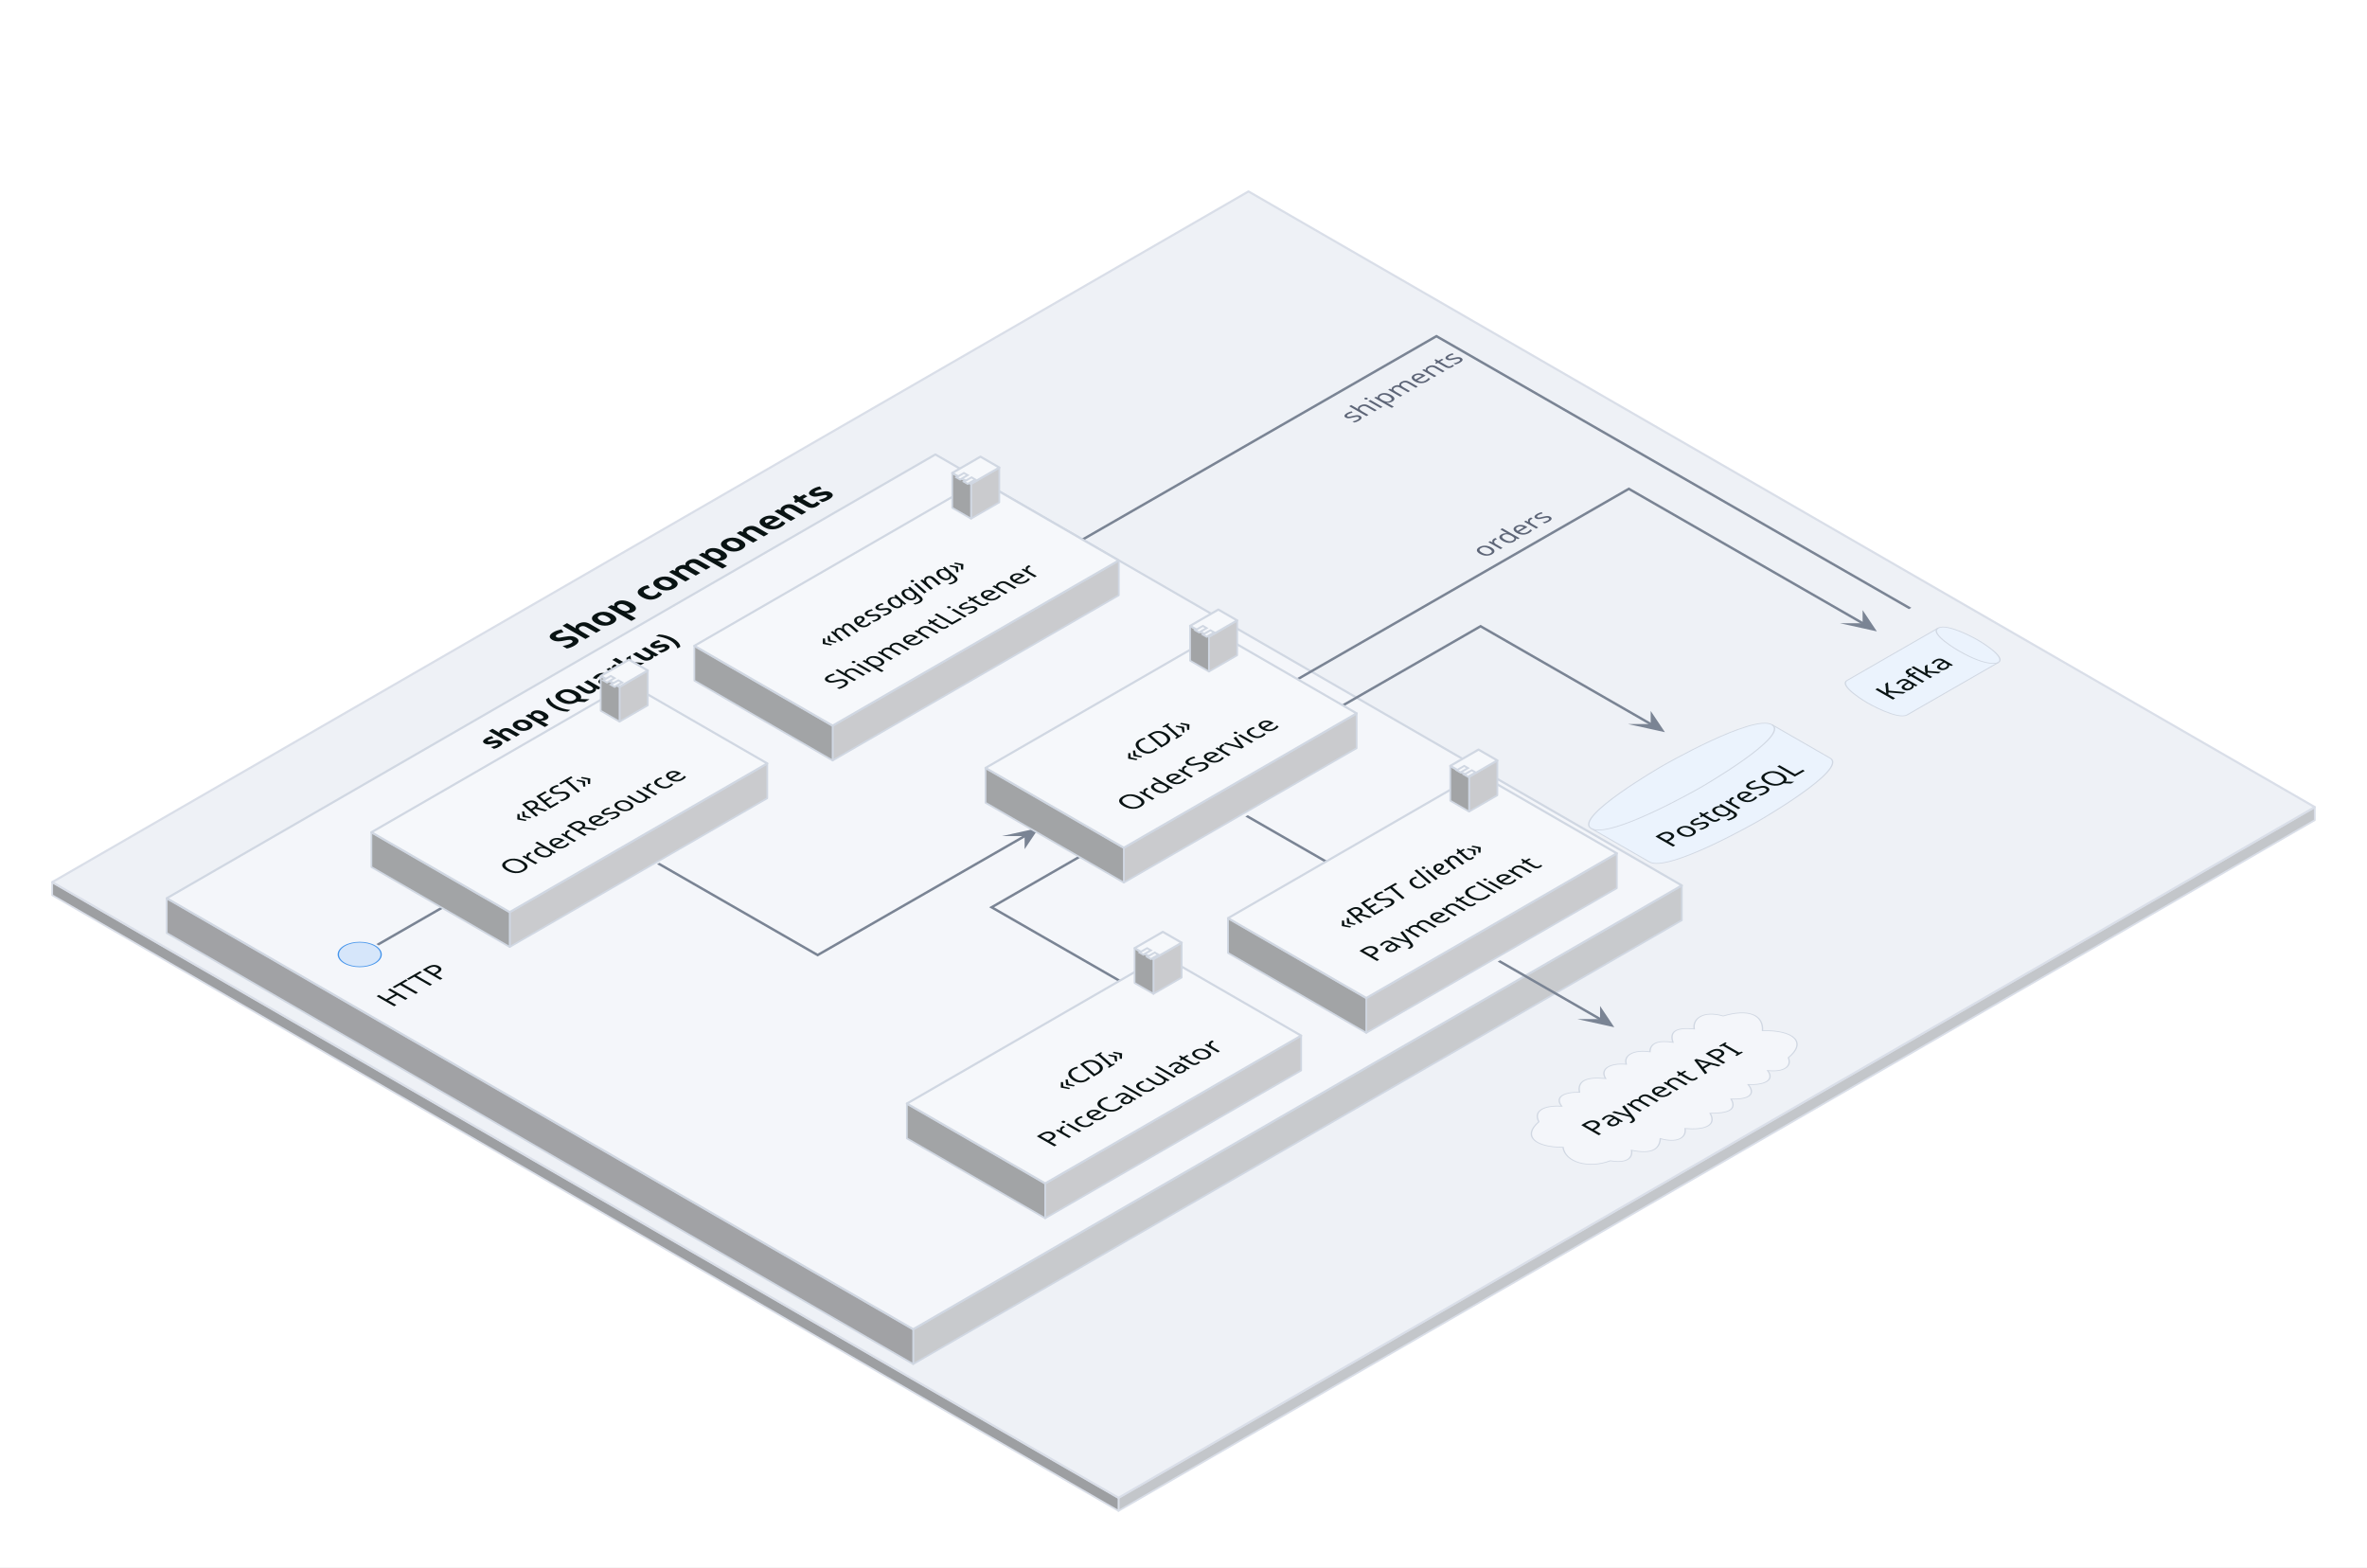
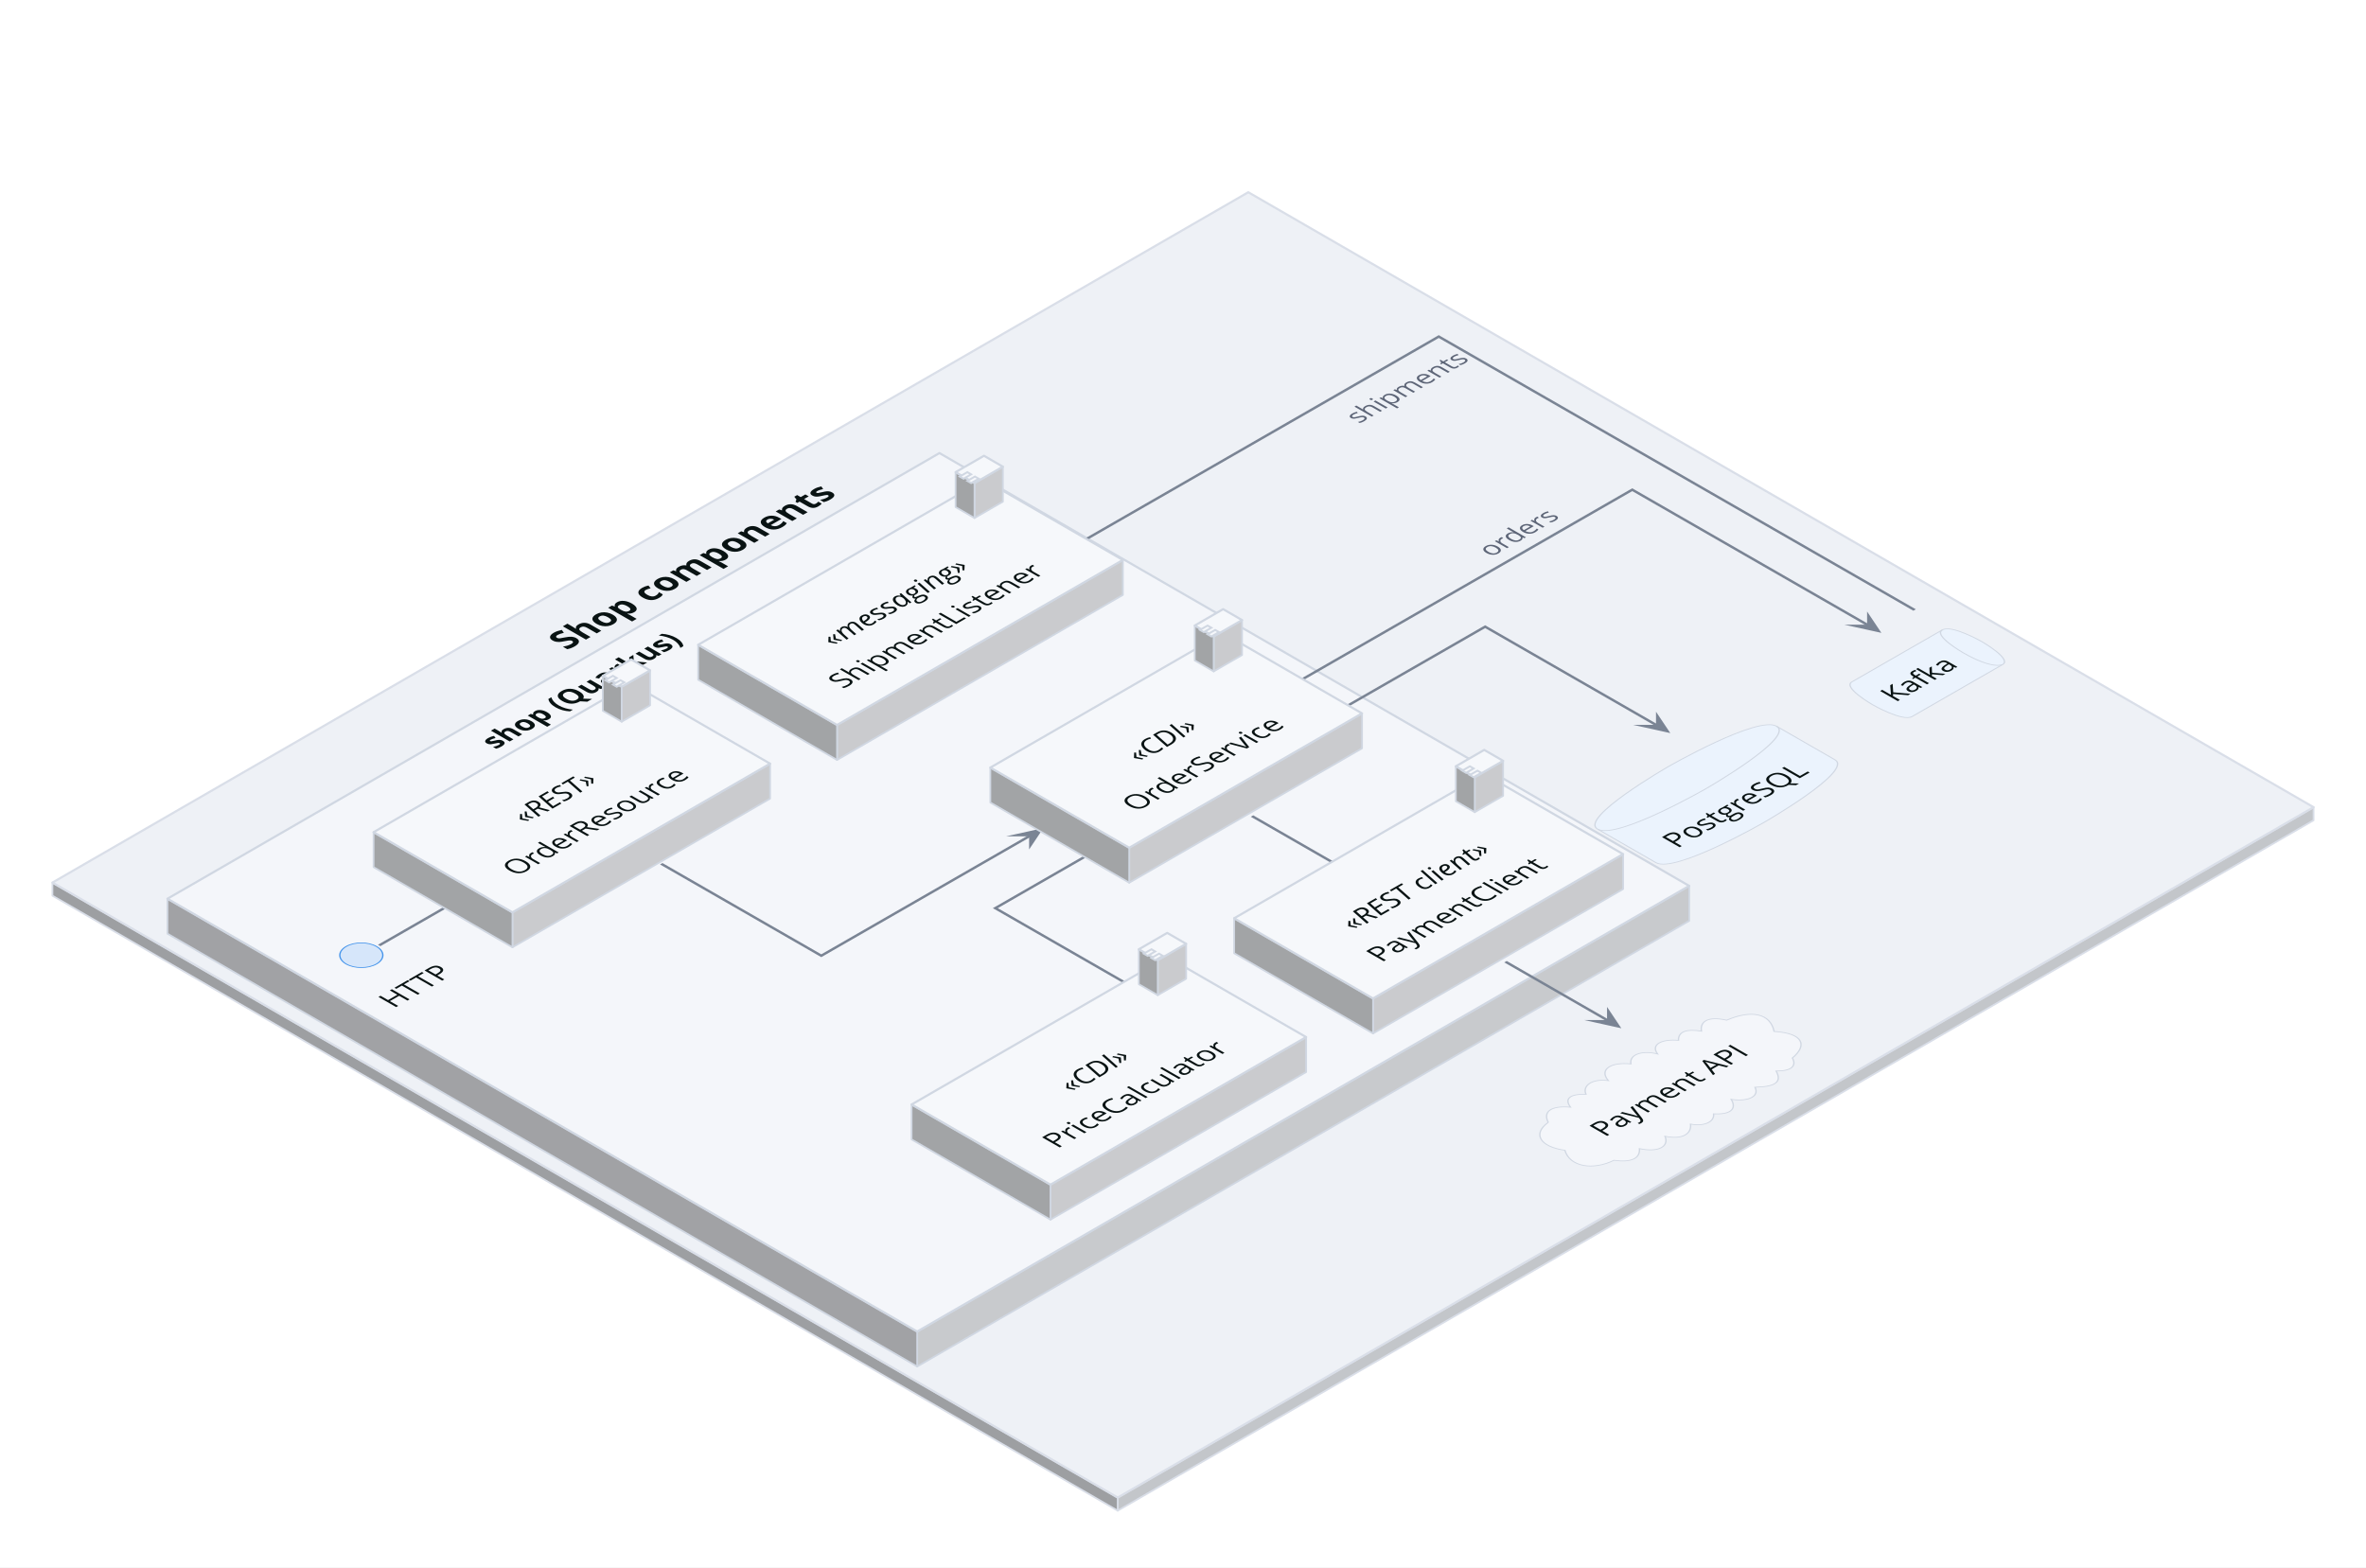
- <svg xmlns="http://www.w3.org/2000/svg" viewBox="-24 -405.5 1088.1 720.5" width="1088.1" height="720.5">
-   <rect x="-24" y="-405.5" width="1088.1" height="720.5" fill="#ffffff" />
+ <svg xmlns="http://www.w3.org/2000/svg" viewBox="-24 -404 1082.9 717.5" width="1082.9" height="717.5">
+   <rect x="-24" y="-404" width="1082.9" height="717.5" fill="#ffffff" />
  <g transform="translate(0,6)">
-     <polygon points="1040.1,-34.5 490.17,283 490.17,277 1040.1,-40.5" fill="#c3c6ca" stroke="#d9dee8" stroke-width="0.8" stroke-linejoin="round" />
-     <polygon points="490.17,283 0,0 0,-6 490.17,277" fill="#9d9fa2" stroke="#d9dee8" stroke-width="0.8" stroke-linejoin="round" />
-     <polygon points="0,-6 549.93,-323.5 1040.1,-40.5 490.17,277" fill="#eef1f6" stroke="#d9dee8" stroke-width="1" stroke-linejoin="round" />
+     <polygon points="1034.9,-34.5 487.57,281.5 487.57,275.5 1034.9,-40.5" fill="#c3c6ca" stroke="#d9dee8" stroke-width="0.8" stroke-linejoin="round" />
+     <polygon points="487.57,281.5 0,0 0,-6 487.57,275.5" fill="#9d9fa2" stroke="#d9dee8" stroke-width="0.8" stroke-linejoin="round" />
+     <polygon points="0,-6 547.33,-322 1034.9,-40.5 487.57,275.5" fill="#eef1f6" stroke="#d9dee8" stroke-width="1" stroke-linejoin="round" />
  </g>
  <defs />
  <g transform="translate(0,-0) matrix(0.87 -0.5 0.87 0.5 0 0)">
-     <path d="M282.648,502.911 C285.932,496.542 291.514,496.457 295.782,501.809 C298.118,495.607 302.956,495.838 306.917,500.077 C311.654,494.151 315.943,494.756 320.141,500.679 C322.846,494.806 328.423,494.473 332.142,499.569 C335.7,494.438 341.046,494.885 344.13,500.117 C348.236,495.989 351.909,497.034 354.557,501.821 C358.328,496.284 362.054,495.274 366.333,501.304 C370.583,496.06 377.306,495.085 379.94,502.977 C390.082,506.229 391.121,513.111 383.578,520.116 C392.275,528.165 389.939,537.297 377.993,539.355 C374.962,544.36 370.052,544.938 366.623,539.801 C364.048,546.378 358.829,545.52 355.036,541.081 C352.774,547.499 348.368,548.384 343.89,543.213 C340.382,550.07 336.262,548.791 331.781,544.246 C327.91,551.842 322.418,550.449 318.168,544.632 C314.067,549.517 309.157,549.137 307.001,542.711 C301.637,547.639 297.335,547.496 294.018,540.485 C290.48,544.726 286.436,545.017 283.595,539.723 C273.944,537.7 271.004,528.414 277.286,521.017 C269.775,513.494 271.76,504.986 282.648,502.911" style="stroke:#D0D7E2;stroke-width:0.5;" fill="#F4F6FA" />
-   </g>
-   <g transform="translate(0,-0) matrix(0.87 -0.5 0.87 0.5 0 0)">
-     <path d="M431.28,381.962 C431.28,371.962 479.004,371.962 479.004,371.962 C479.004,371.962 526.728,371.962 526.728,381.962 L526.728,412.668 C526.728,422.668 479.004,422.668 479.004,422.668 C479.004,422.668 431.28,422.668 431.28,412.668 L431.28,381.962" style="stroke:#D0D7E2;stroke-width:0.5;" fill="#EBF3FD" />
-   </g>
-   <g transform="translate(0,-0) matrix(0.87 -0.5 0.87 0.5 0 0)">
-     <path d="M566.98,381.462 L615.027,381.462 C620.027,381.462 620.027,397.315 620.027,397.315 C620.027,397.315 620.027,413.168 615.027,413.168 L566.98,413.168 C561.98,413.168 561.98,397.315 561.98,397.315 C561.98,397.315 561.98,381.462 566.98,381.462" style="stroke:#D0D7E2;stroke-width:0.5;" fill="#EBF3FD" />
-   </g>
-   <g transform="translate(0,-0) matrix(0.87 -0.5 0.87 0.5 0 0)">
-     <text x="242.629" y="29.104" fill="#091313" font-size="16" textLength="142.768" font-weight="700" font-family="'Noto Sans'">Shop components</text>
-   </g>
-   <g transform="translate(0,-0) matrix(0.87 -0.5 0.87 0.5 0 0)">
-     <path d="M615.027,381.462 C610.027,381.462 610.027,397.315 610.027,397.315 C610.027,413.168 615.027,413.168 615.027,413.168" style="stroke:#D0D7E2;stroke-width:0.5;" fill="none" />
-   </g>
-   <g transform="translate(0,-0) matrix(0.87 -0.5 0.87 0.5 0 0)">
-     <text x="568.98" y="402.359" fill="#091313" font-size="13" textLength="34.047" font-family="'Noto Sans'">Kafka</text>
-   </g>
-   <g transform="translate(0,-0) matrix(0.87 -0.5 0.87 0.5 0 0)">
-     <path d="M431.28,381.962 C431.28,391.962 479.004,391.962 479.004,391.962 C479.004,391.962 526.728,391.962 526.728,381.962" style="stroke:#D0D7E2;stroke-width:0.5;" fill="none" />
-   </g>
-   <g transform="translate(0,-0) matrix(0.87 -0.5 0.87 0.5 0 0)">
-     <text x="443.28" y="411.859" fill="#091313" font-size="13" textLength="71.448" font-family="'Noto Sans'">PostgreSQL</text>
-   </g>
-   <g transform="translate(0,-0) matrix(0.87 -0.5 0.87 0.5 0 0)">
-     <text x="291.02" y="524.919" fill="#091313" font-size="13" textLength="77.961" font-family="'Noto Sans'">Payment API</text>
+     <path d="M283.694,503.235 C287.048,497.004 292.097,496.068 296.51,502.133 C298.675,496.566 302.468,495.841 306.471,500.309 C309.418,495.313 315.344,494.663 318.615,499.925 C321.153,492.268 327.907,491.991 332.191,498.218 C336.377,493.025 341.811,495.374 343.751,500.689 C346.399,494.062 352.132,495.228 355.491,499.954 C359.666,495.554 363.193,497.093 365.738,501.79 C370.087,496.501 374.636,496.974 377.394,503.376 C388.668,504.97 392.114,511.656 384.736,521.014 C391.81,529.835 386.825,536.28 377.399,537.956 C374.907,542.791 371.126,543.744 367.161,539.643 C363.572,546.65 359.488,546.409 354.188,541.508 C350.819,547.593 345.057,545.741 342.375,540.775 C339.844,546.152 335.554,548.131 331.097,542.802 C327.624,546.855 322.701,546.112 320.352,541.42 C316.275,546.094 311.12,546.664 308.063,540.287 C304.191,546.607 298.465,545.553 295.685,539.219 C291.213,544.127 286.958,543.299 283.64,537.876 C273.235,537.022 269.045,529.143 275.308,520.36 C270.37,512.255 274.143,504.246 283.694,503.235" style="stroke:#D0D7E2;stroke-width:0.5;" fill="#F4F6FA" />
+   </g>
+   <g transform="translate(0,-0) matrix(0.87 -0.5 0.87 0.5 0 0)">
+     <path d="M430.92,381.959 C430.92,371.959 478.003,371.959 478.003,371.959 C478.003,371.959 525.087,371.959 525.087,381.959 L525.087,412.663 C525.087,422.663 478.003,422.663 478.003,422.663 C478.003,422.663 430.92,422.663 430.92,412.663 L430.92,381.959" style="stroke:#D0D7E2;stroke-width:0.5;" fill="#EBF3FD" />
+   </g>
+   <g transform="translate(0,-0) matrix(0.87 -0.5 0.87 0.5 0 0)">
+     <path d="M565.19,381.459 L612.801,381.459 C617.801,381.459 617.801,397.311 617.801,397.311 C617.801,397.311 617.801,413.163 612.801,413.163 L565.19,413.163 C560.19,413.163 560.19,397.311 560.19,397.311 C560.19,397.311 560.19,381.459 565.19,381.459" style="stroke:#D0D7E2;stroke-width:0.5;" fill="#EBF3FD" />
+   </g>
+   <g transform="translate(0,-0) matrix(0.87 -0.5 0.87 0.5 0 0)">
+     <text x="241.514" y="29.102" fill="#091313" font-size="16" textLength="142.773" font-weight="700" font-family="'Open Sans'">Shop components</text>
+   </g>
+   <g transform="translate(0,-0) matrix(0.87 -0.5 0.87 0.5 0 0)">
+     <path d="M612.801,381.459 C607.801,381.459 607.801,397.311 607.801,397.311 C607.801,413.163 612.801,413.163 612.801,413.163" style="stroke:#D0D7E2;stroke-width:0.5;" fill="none" />
+   </g>
+   <g transform="translate(0,-0) matrix(0.87 -0.5 0.87 0.5 0 0)">
+     <text x="567.19" y="402.354" fill="#091313" font-size="13" textLength="33.611" font-family="'Open Sans'">Kafka</text>
+   </g>
+   <g transform="translate(0,-0) matrix(0.87 -0.5 0.87 0.5 0 0)">
+     <path d="M430.92,381.959 C430.92,391.959 478.003,391.959 478.003,391.959 C478.003,391.959 525.087,391.959 525.087,381.959" style="stroke:#D0D7E2;stroke-width:0.5;" fill="none" />
+   </g>
+   <g transform="translate(0,-0) matrix(0.87 -0.5 0.87 0.5 0 0)">
+     <text x="442.92" y="411.854" fill="#091313" font-size="13" textLength="70.167" font-family="'Open Sans'">PostgreSQL</text>
+   </g>
+   <g transform="translate(0,-0) matrix(0.87 -0.5 0.87 0.5 0 0)">
+     <text x="291.73" y="524.914" fill="#091313" font-size="13" textLength="76.546" font-family="'Open Sans'">Payment API</text>
  </g>
  <g transform="translate(0,0)">
    <polygon points="749.13,17.51 395.79,221.51 395.79,205.51 749.13,1.51" fill="#c8cacd" stroke="#D0D7E2" stroke-width="0.8" stroke-linejoin="round" />
-     <polygon points="395.79,221.51 52.65,23.4 52.65,7.4 395.79,205.51" fill="#a1a2a5" stroke="#D0D7E2" stroke-width="0.8" stroke-linejoin="round" />
-     <polygon points="52.65,7.4 405.99,-196.6 749.13,1.51 395.79,205.51" fill="#F4F6FA" stroke="#D0D7E2" stroke-width="1" stroke-linejoin="round" />
-   </g>
-   <g transform="translate(0,-16) matrix(0.87 -0.5 0.87 0.5 0 0)">
-     <ellipse cx="32" cy="130.492" rx="8" ry="8" fill="#D6E6FA" style="stroke:#4695EB;stroke-width:0.5;" />
-   </g>
-   <g transform="translate(0,-16) matrix(0.87 -0.5 0.87 0.5 0 0)">
-     <text x="538.67" y="149" fill="#5D6577" font-size="12" textLength="59.124" font-family="'Noto Sans'">shipments</text>
-   </g>
-   <g transform="translate(0,-16) matrix(0.87 -0.5 0.87 0.5 0 0)">
-     <text x="511.45" y="245.56" fill="#5D6577" font-size="12" textLength="37.068" font-family="'Noto Sans'">orders</text>
-   </g>
-   <g transform="translate(0,-16) matrix(0.87 -0.5 0.87 0.5 0 0)">
-     <polygon points="399.24,130.732,408.24,134.732,404.24,130.732,408.24,126.732,399.24,130.732" fill="#7A8494" style="stroke:#7A8494;stroke-width:1.3;stroke-linejoin:miter;stroke-miterlimit:10;" />
-   </g>
-   <g transform="translate(0,-16) matrix(0.87 -0.5 0.87 0.5 0 0)">
-     <path d="M600.67,381.042 C600.67,323.162 600.67,130.732 600.67,130.732 C600.67,130.732 486.45,130.732 404.24,130.732" style="stroke:#7A8494;stroke-width:1.3;" fill="none" id="MQ-to-ShipmentListener" />
-   </g>
-   <g transform="translate(0,-16) matrix(0.87 -0.5 0.87 0.5 0 0)">
-     <polygon points="581.33,381.182,585.33,372.182,581.33,376.182,577.33,372.182,581.33,381.182" fill="#7A8494" style="stroke:#7A8494;stroke-width:1.3;stroke-linejoin:miter;stroke-miterlimit:10;" />
-   </g>
-   <g transform="translate(0,-16) matrix(0.87 -0.5 0.87 0.5 0 0)">
-     <path d="M392.13,251.732 C466.55,251.732 581.33,251.732 581.33,251.732 C581.33,251.732 581.33,338.282 581.33,376.182" style="stroke:#7A8494;stroke-width:1.3;" fill="none" id="OrderService-to-MQ" />
-   </g>
-   <g transform="translate(0,-16) matrix(0.87 -0.5 0.87 0.5 0 0)">
-     <path d="M391.89,275.732 C432.83,275.732 479,275.732 479,275.732 C479,275.732 479,330.842 479,366.532" style="stroke:#7A8494;stroke-width:1.3;" fill="none" id="OrderService-to-DB" />
-   </g>
-   <g transform="translate(0,-16) matrix(0.87 -0.5 0.87 0.5 0 0)">
-     <polygon points="479,371.532,483,362.532,479,366.532,475,362.532,479,371.532" fill="#7A8494" style="stroke:#7A8494;stroke-width:1.3;stroke-linejoin:miter;stroke-miterlimit:10;" />
-   </g>
-   <g transform="translate(0,-16) matrix(0.87 -0.5 0.87 0.5 0 0)">
-     <text x="161.411" y="71.689" fill="#091313" font-size="13" textLength="99.177" font-weight="700" font-family="'Noto Sans'">shop (Quarkus)</text>
-   </g>
-   <g transform="translate(0,-16) matrix(0.87 -0.5 0.87 0.5 0 0)">
-     <polygon points="267.99,251.732,258.99,247.732,262.99,251.732,258.99,255.732,267.99,251.732" fill="#7A8494" style="stroke:#7A8494;stroke-width:1.3;stroke-linejoin:miter;stroke-miterlimit:10;" />
-   </g>
-   <g transform="translate(0,-16) matrix(0.87 -0.5 0.87 0.5 0 0)">
-     <path d="M330,301.072 C330,319.572 330,336.882 330,355.352" style="stroke:#7A8494;stroke-width:1.3;" fill="none" id="OrderService-to-PaymentClient" />
-   </g>
-   <g transform="translate(0,-16) matrix(0.87 -0.5 0.87 0.5 0 0)">
-     <polygon points="330,360.352,334,351.352,330,355.352,326,351.352,330,360.352" fill="#7A8494" style="stroke:#7A8494;stroke-width:1.3;stroke-linejoin:miter;stroke-miterlimit:10;" />
-   </g>
-   <g transform="translate(0,-16) matrix(0.87 -0.5 0.87 0.5 0 0)">
-     <path d="M41.17,130.732 C49.21,130.732 61.72,130.732 75.28,130.732" style="stroke:#7A8494;stroke-width:1.3;" fill="none" id="HTTP-OrderResource" />
-   </g>
-   <g transform="translate(0,-16) matrix(0.87 -0.5 0.87 0.5 0 0)">
-     <path d="M152.71,167.532 C152.71,203.182 152.71,251.732 152.71,251.732 C152.71,251.732 211.87,251.732 262.99,251.732" style="stroke:#7A8494;stroke-width:1.3;" fill="none" id="OrderResource-to-OrderService" />
-   </g>
-   <g transform="translate(0,-16) matrix(0.87 -0.5 0.87 0.5 0 0)">
-     <path d="M267.97,275.732 C243.29,275.732 220.64,275.732 220.64,275.732 C220.64,275.732 220.64,319.422 220.64,355.182" style="stroke:#7A8494;stroke-width:1.3;" fill="none" id="OrderService-to-PriceCalculator" />
-   </g>
-   <g transform="translate(0,-16) matrix(0.87 -0.5 0.87 0.5 0 0)">
-     <polygon points="220.64,360.182,224.64,351.182,220.64,355.182,216.64,351.182,220.64,360.182" fill="#7A8494" style="stroke:#7A8494;stroke-width:1.3;stroke-linejoin:miter;stroke-miterlimit:10;" />
-   </g>
-   <g transform="translate(0,-16) matrix(0.87 -0.5 0.87 0.5 0 0)">
-     <text x="16.023" y="163.389" fill="#091313" font-size="13" textLength="31.954" font-family="'Noto Sans'">HTTP</text>
-   </g>
-   <g transform="translate(0,-16) matrix(0.87 -0.5 0.87 0.5 0 0)">
-     <path d="M330,434.422 C330,453.592 330,471.512 330,488.782" style="stroke:#7A8494;stroke-width:1.3;" fill="none" id="PaymentClient-to-Pay" />
-   </g>
-   <g transform="translate(0,-16) matrix(0.87 -0.5 0.87 0.5 0 0)">
-     <polygon points="330,493.782,334,484.782,330,488.782,326,484.782,330,493.782" fill="#7A8494" style="stroke:#7A8494;stroke-width:1.3;stroke-linejoin:miter;stroke-miterlimit:10;" />
-   </g>
-   <g transform="translate(0,-16)">
-     <polygon points="490.3,-115.87 358.76,-39.93 358.76,-55.93 490.3,-131.87" fill="#cacbce" stroke="#D0D7E2" stroke-width="0.8" stroke-linejoin="round" />
-     <polygon points="358.76,-39.93 295.19,-76.63 295.19,-92.63 358.76,-55.93" fill="#a2a4a6" stroke="#D0D7E2" stroke-width="0.8" stroke-linejoin="round" />
-     <polygon points="295.19,-92.63 426.72,-168.58 490.3,-131.87 358.76,-55.93" fill="#F6F8FB" stroke="#D0D7E2" stroke-width="1" stroke-linejoin="round" />
-   </g>
-   <g transform="translate(0,-16)">
-     <polygon points="599.64,-45.59 492.62,16.2 492.62,0.2 599.64,-61.59" fill="#cacbce" stroke="#D0D7E2" stroke-width="0.8" stroke-linejoin="round" />
-     <polygon points="492.62,16.2 429.04,-20.5 429.04,-36.5 492.62,0.2" fill="#a2a4a6" stroke="#D0D7E2" stroke-width="0.8" stroke-linejoin="round" />
-     <polygon points="429.04,-36.5 536.07,-98.3 599.64,-61.59 492.62,0.2" fill="#F6F8FB" stroke="#D0D7E2" stroke-width="1" stroke-linejoin="round" />
-   </g>
-   <g transform="translate(0,-16)">
-     <polygon points="328.71,-22.57 210.32,45.78 210.32,29.78 328.71,-38.57" fill="#cacbce" stroke="#D0D7E2" stroke-width="0.8" stroke-linejoin="round" />
-     <polygon points="210.32,45.78 146.74,9.07 146.74,-6.93 210.32,29.78" fill="#a2a4a6" stroke="#D0D7E2" stroke-width="0.8" stroke-linejoin="round" />
-     <polygon points="146.74,-6.93 265.13,-75.28 328.71,-38.57 210.32,29.78" fill="#F6F8FB" stroke="#D0D7E2" stroke-width="1" stroke-linejoin="round" />
-   </g>
-   <g transform="translate(0,-16)">
-     <polygon points="719.25,18.76 604.08,85.26 604.08,69.26 719.25,2.76" fill="#cacbce" stroke="#D0D7E2" stroke-width="0.8" stroke-linejoin="round" />
-     <polygon points="604.08,85.26 540.51,48.55 540.51,32.55 604.08,69.26" fill="#a2a4a6" stroke="#D0D7E2" stroke-width="0.8" stroke-linejoin="round" />
-     <polygon points="540.51,32.55 655.67,-33.94 719.25,2.76 604.08,69.26" fill="#F6F8FB" stroke="#D0D7E2" stroke-width="1" stroke-linejoin="round" />
-   </g>
-   <g transform="translate(0,-16)">
-     <polygon points="574.14,102.55 456.47,170.48 456.47,154.48 574.14,86.55" fill="#cacbce" stroke="#D0D7E2" stroke-width="0.8" stroke-linejoin="round" />
-     <polygon points="456.47,170.48 392.89,133.78 392.89,117.78 456.47,154.48" fill="#a2a4a6" stroke="#D0D7E2" stroke-width="0.8" stroke-linejoin="round" />
-     <polygon points="392.89,117.78 510.56,49.84 574.14,86.55 456.47,154.48" fill="#F6F8FB" stroke="#D0D7E2" stroke-width="1" stroke-linejoin="round" />
-   </g>
-   <g transform="translate(0,-32) matrix(0.87 -0.5 0.87 0.5 0 0)">
-     <text x="280.596" y="129.689" fill="#091313" font-size="13" textLength="74.815" font-style="italic" font-family="'Noto Sans'">«messaging»</text>
-   </g>
-   <g transform="translate(0,-32) matrix(0.87 -0.5 0.87 0.5 0 0)">
-     <text x="264.06" y="151.395" fill="#091313" font-size="13" textLength="107.887" font-family="'Noto Sans'">ShipmentListener</text>
-   </g>
-   <g transform="translate(0,-32) matrix(0.87 -0.5 0.87 0.5 0 0)">
-     <text x="308.545" y="263.099" fill="#091313" font-size="13" textLength="32.916" font-style="italic" font-family="'Noto Sans'">«CDI»</text>
-   </g>
-   <g transform="translate(0,-32) matrix(0.87 -0.5 0.87 0.5 0 0)">
-     <text x="285.21" y="284.805" fill="#091313" font-size="13" textLength="79.586" font-family="'Noto Sans'">OrderService</text>
-   </g>
-   <g transform="translate(0,-32) matrix(0.87 -0.5 0.87 0.5 0 0)">
-     <text x="119.196" y="129.689" fill="#091313" font-size="13" textLength="39.611" font-style="italic" font-family="'Noto Sans'">«REST»</text>
-   </g>
-   <g transform="translate(0,-32) matrix(0.87 -0.5 0.87 0.5 0 0)">
-     <text x="92.65" y="151.395" fill="#091313" font-size="13" textLength="92.703" font-family="'Noto Sans'">OrderResource</text>
-   </g>
-   <g transform="translate(0,-32) matrix(0.87 -0.5 0.87 0.5 0 0)">
-     <text x="288.044" y="396.509" fill="#091313" font-size="13" textLength="73.918" font-style="italic" font-family="'Noto Sans'">«REST client»</text>
-   </g>
-   <g transform="translate(0,-32) matrix(0.87 -0.5 0.87 0.5 0 0)">
-     <text x="280.51" y="418.215" fill="#091313" font-size="13" textLength="88.985" font-family="'Noto Sans'">PaymentClient</text>
-   </g>
-   <g transform="translate(0,-32) matrix(0.87 -0.5 0.87 0.5 0 0)">
-     <text x="139.538" y="396.509" fill="#091313" font-size="13" textLength="32.916" font-style="italic" font-family="'Noto Sans'">«CDI»</text>
-   </g>
-   <g transform="translate(0,-32) matrix(0.87 -0.5 0.87 0.5 0 0)">
-     <text x="110.06" y="418.215" fill="#091313" font-size="13" textLength="91.871" font-family="'Noto Sans'">PriceCalculator</text>
-   </g>
-   <g transform="translate(0,-32)">
-     <polygon points="435.38,-142.58 422.39,-135.08 422.39,-151.08 435.38,-158.58" fill="#cacbce" stroke="#D0D7E2" stroke-width="0.8" stroke-linejoin="round" />
-     <polygon points="422.39,-135.08 413.73,-140.08 413.73,-156.08 422.39,-151.08" fill="#a2a4a6" stroke="#D0D7E2" stroke-width="0.8" stroke-linejoin="round" />
-     <polygon points="413.73,-156.08 426.72,-163.58 435.38,-158.58 422.39,-151.08" fill="#F6F8FB" stroke="#D0D7E2" stroke-width="1" stroke-linejoin="round" />
-   </g>
-   <g transform="translate(0,-32)">
-     <polygon points="544.73,-72.3 531.74,-64.8 531.74,-80.8 544.73,-88.3" fill="#cacbce" stroke="#D0D7E2" stroke-width="0.8" stroke-linejoin="round" />
-     <polygon points="531.74,-64.8 523.08,-69.8 523.08,-85.8 531.74,-80.8" fill="#a2a4a6" stroke="#D0D7E2" stroke-width="0.8" stroke-linejoin="round" />
-     <polygon points="523.08,-85.8 536.07,-93.3 544.73,-88.3 531.74,-80.8" fill="#F6F8FB" stroke="#D0D7E2" stroke-width="1" stroke-linejoin="round" />
-   </g>
-   <g transform="translate(0,-32)">
-     <polygon points="273.79,-49.28 260.8,-41.78 260.8,-57.78 273.79,-65.28" fill="#cacbce" stroke="#D0D7E2" stroke-width="0.8" stroke-linejoin="round" />
-     <polygon points="260.8,-41.78 252.14,-46.78 252.14,-62.78 260.8,-57.78" fill="#a2a4a6" stroke="#D0D7E2" stroke-width="0.8" stroke-linejoin="round" />
-     <polygon points="252.14,-62.78 265.13,-70.28 273.79,-65.28 260.8,-57.78" fill="#F6F8FB" stroke="#D0D7E2" stroke-width="1" stroke-linejoin="round" />
-   </g>
-   <g transform="translate(0,-32)">
-     <polygon points="664.33,-7.94 651.34,-0.44 651.34,-16.44 664.33,-23.94" fill="#cacbce" stroke="#D0D7E2" stroke-width="0.8" stroke-linejoin="round" />
-     <polygon points="651.34,-0.44 642.68,-5.44 642.68,-21.44 651.34,-16.44" fill="#a2a4a6" stroke="#D0D7E2" stroke-width="0.8" stroke-linejoin="round" />
-     <polygon points="642.68,-21.44 655.67,-28.94 664.33,-23.94 651.34,-16.44" fill="#F6F8FB" stroke="#D0D7E2" stroke-width="1" stroke-linejoin="round" />
-   </g>
-   <g transform="translate(0,-32)">
-     <polygon points="519.22,75.84 506.23,83.34 506.23,67.34 519.22,59.84" fill="#cacbce" stroke="#D0D7E2" stroke-width="0.8" stroke-linejoin="round" />
-     <polygon points="506.23,83.34 497.57,78.34 497.57,62.34 506.23,67.34" fill="#a2a4a6" stroke="#D0D7E2" stroke-width="0.8" stroke-linejoin="round" />
-     <polygon points="497.57,62.34 510.56,54.84 519.22,59.84 506.23,67.34" fill="#F6F8FB" stroke="#D0D7E2" stroke-width="1" stroke-linejoin="round" />
-   </g>
-   <g transform="translate(0,-48) matrix(0.87 -0.5 0.87 0.5 0 0)">
-     <rect x="190.353" y="100.792" width="4" height="2" fill="#F6F8FB" style="stroke:#D0D7E2;stroke-width:1;" />
-   </g>
-   <g transform="translate(0,-48) matrix(0.87 -0.5 0.87 0.5 0 0)">
-     <rect x="190.353" y="104.792" width="4" height="2" fill="#F6F8FB" style="stroke:#D0D7E2;stroke-width:1;" />
-   </g>
-   <g transform="translate(0,-48) matrix(0.87 -0.5 0.87 0.5 0 0)">
-     <rect x="369.796" y="234.202" width="4" height="2" fill="#F6F8FB" style="stroke:#D0D7E2;stroke-width:1;" />
-   </g>
-   <g transform="translate(0,-48) matrix(0.87 -0.5 0.87 0.5 0 0)">
-     <rect x="369.796" y="238.202" width="4" height="2" fill="#F6F8FB" style="stroke:#D0D7E2;stroke-width:1;" />
-   </g>
-   <g transform="translate(0,-48) matrix(0.87 -0.5 0.87 0.5 0 0)">
-     <rect x="206.931" y="367.612" width="4" height="2" fill="#F6F8FB" style="stroke:#D0D7E2;stroke-width:1;" />
-   </g>
-   <g transform="translate(0,-48) matrix(0.87 -0.5 0.87 0.5 0 0)">
-     <rect x="206.931" y="371.612" width="4" height="2" fill="#F6F8FB" style="stroke:#D0D7E2;stroke-width:1;" />
-   </g>
-   <g transform="translate(0,-48) matrix(0.87 -0.5 0.87 0.5 0 0)">
-     <rect x="374.495" y="367.612" width="4" height="2" fill="#F6F8FB" style="stroke:#D0D7E2;stroke-width:1;" />
-   </g>
-   <g transform="translate(0,-48) matrix(0.87 -0.5 0.87 0.5 0 0)">
-     <rect x="374.495" y="371.612" width="4" height="2" fill="#F6F8FB" style="stroke:#D0D7E2;stroke-width:1;" />
-   </g>
-   <g transform="translate(0,-48) matrix(0.87 -0.5 0.87 0.5 0 0)">
-     <rect x="376.947" y="100.792" width="4" height="2" fill="#F6F8FB" style="stroke:#D0D7E2;stroke-width:1;" />
-   </g>
-   <g transform="translate(0,-48) matrix(0.87 -0.5 0.87 0.5 0 0)">
-     <rect x="376.947" y="104.792" width="4" height="2" fill="#F6F8FB" style="stroke:#D0D7E2;stroke-width:1;" />
+     <polygon points="395.79,221.51 52.64,23.39 52.64,7.39 395.79,205.51" fill="#a1a2a5" stroke="#D0D7E2" stroke-width="0.8" stroke-linejoin="round" />
+     <polygon points="52.64,7.39 405.98,-196.61 749.13,1.51 395.79,205.51" fill="#F4F6FA" stroke="#D0D7E2" stroke-width="1" stroke-linejoin="round" />
+   </g>
+   <g transform="translate(0,-16) matrix(0.87 -0.5 0.87 0.5 0 0)">
+     <ellipse cx="32" cy="130.499" rx="8" ry="8" fill="#D6E6FA" style="stroke:#4695EB;stroke-width:0.5;" />
+   </g>
+   <g transform="translate(0,-16) matrix(0.87 -0.5 0.87 0.5 0 0)">
+     <text x="537.6" y="149.735" fill="#5D6577" font-size="12" textLength="58.652" font-family="'Open Sans'">shipments</text>
+   </g>
+   <g transform="translate(0,-16) matrix(0.87 -0.5 0.87 0.5 0 0)">
+     <text x="511.41" y="245.545" fill="#5D6577" font-size="12" textLength="36.826" font-family="'Open Sans'">orders</text>
+   </g>
+   <g transform="translate(0,-16) matrix(0.87 -0.5 0.87 0.5 0 0)">
+     <polygon points="398.67,130.719,407.67,134.719,403.67,130.719,407.67,126.719,398.67,130.719" fill="#7A8494" style="stroke:#7A8494;stroke-width:1.3;stroke-linejoin:miter;stroke-miterlimit:10;" />
+   </g>
+   <g transform="translate(0,-16) matrix(0.87 -0.5 0.87 0.5 0 0)">
+     <path d="M598.6,381.039 C598.6,323.159 598.6,130.719 598.6,130.719 C598.6,130.719 485.26,130.719 403.67,130.719" style="stroke:#7A8494;stroke-width:1.3;" fill="none" id="MQ-to-ShipmentListener" />
+   </g>
+   <g transform="translate(0,-16) matrix(0.87 -0.5 0.87 0.5 0 0)">
+     <polygon points="579.4,381.179,583.4,372.179,579.4,376.179,575.4,372.179,579.4,381.179" fill="#7A8494" style="stroke:#7A8494;stroke-width:1.3;stroke-linejoin:miter;stroke-miterlimit:10;" />
+   </g>
+   <g transform="translate(0,-16) matrix(0.87 -0.5 0.87 0.5 0 0)">
+     <path d="M391.97,251.719 C465.83,251.719 579.4,251.719 579.4,251.719 C579.4,251.719 579.4,338.269 579.4,376.179" style="stroke:#7A8494;stroke-width:1.3;" fill="none" id="OrderService-to-MQ" />
+   </g>
+   <g transform="translate(0,-16) matrix(0.87 -0.5 0.87 0.5 0 0)">
+     <path d="M391.91,275.719 C432.46,275.719 478,275.719 478,275.719 C478,275.719 478,330.829 478,366.529" style="stroke:#7A8494;stroke-width:1.3;" fill="none" id="OrderService-to-DB" />
+   </g>
+   <g transform="translate(0,-16) matrix(0.87 -0.5 0.87 0.5 0 0)">
+     <polygon points="478,371.529,482,362.529,478,366.529,474,362.529,478,371.529" fill="#7A8494" style="stroke:#7A8494;stroke-width:1.3;stroke-linejoin:miter;stroke-miterlimit:10;" />
+   </g>
+   <g transform="translate(0,-16) matrix(0.87 -0.5 0.87 0.5 0 0)">
+     <text x="161.409" y="71.684" fill="#091313" font-size="13" textLength="99.182" font-weight="700" font-family="'Open Sans'">shop (Quarkus)</text>
+   </g>
+   <g transform="translate(0,-16) matrix(0.87 -0.5 0.87 0.5 0 0)">
+     <polygon points="268.01,251.719,259.01,247.719,263.01,251.719,259.01,255.719,268.01,251.719" fill="#7A8494" style="stroke:#7A8494;stroke-width:1.3;stroke-linejoin:miter;stroke-miterlimit:10;" />
+   </g>
+   <g transform="translate(0,-16) matrix(0.87 -0.5 0.87 0.5 0 0)">
+     <path d="M330,301.069 C330,319.569 330,336.869 330,355.349" style="stroke:#7A8494;stroke-width:1.3;" fill="none" id="OrderService-to-PaymentClient" />
+   </g>
+   <g transform="translate(0,-16) matrix(0.87 -0.5 0.87 0.5 0 0)">
+     <polygon points="330,360.349,334,351.349,330,355.349,326,351.349,330,360.349" fill="#7A8494" style="stroke:#7A8494;stroke-width:1.3;stroke-linejoin:miter;stroke-miterlimit:10;" />
+   </g>
+   <g transform="translate(0,-16) matrix(0.87 -0.5 0.87 0.5 0 0)">
+     <path d="M41.17,130.719 C49.26,130.719 61.88,130.719 75.54,130.719" style="stroke:#7A8494;stroke-width:1.3;" fill="none" id="HTTP-OrderResource" />
+   </g>
+   <g transform="translate(0,-16) matrix(0.87 -0.5 0.87 0.5 0 0)">
+     <path d="M152.76,167.529 C152.76,203.179 152.76,251.719 152.76,251.719 C152.76,251.719 211.9,251.719 263.01,251.719" style="stroke:#7A8494;stroke-width:1.3;" fill="none" id="OrderResource-to-OrderService" />
+   </g>
+   <g transform="translate(0,-16) matrix(0.87 -0.5 0.87 0.5 0 0)">
+     <path d="M268.1,275.719 C243.22,275.719 220.31,275.719 220.31,275.719 C220.31,275.719 220.31,319.409 220.31,355.169" style="stroke:#7A8494;stroke-width:1.3;" fill="none" id="OrderService-to-PriceCalculator" />
+   </g>
+   <g transform="translate(0,-16) matrix(0.87 -0.5 0.87 0.5 0 0)">
+     <polygon points="220.31,360.169,224.31,351.169,220.31,355.169,216.31,351.169,220.31,360.169" fill="#7A8494" style="stroke:#7A8494;stroke-width:1.3;stroke-linejoin:miter;stroke-miterlimit:10;" />
+   </g>
+   <g transform="translate(0,-16) matrix(0.87 -0.5 0.87 0.5 0 0)">
+     <text x="16.137" y="163.394" fill="#091313" font-size="13" textLength="31.726" font-family="'Open Sans'">HTTP</text>
+   </g>
+   <g transform="translate(0,-16) matrix(0.87 -0.5 0.87 0.5 0 0)">
+     <path d="M330,434.419 C330,453.579 330,471.499 330,488.769" style="stroke:#7A8494;stroke-width:1.3;" fill="none" id="PaymentClient-to-Pay" />
+   </g>
+   <g transform="translate(0,-16) matrix(0.87 -0.5 0.87 0.5 0 0)">
+     <polygon points="330,493.769,334,484.769,330,488.769,326,484.769,330,493.769" fill="#7A8494" style="stroke:#7A8494;stroke-width:1.3;stroke-linejoin:miter;stroke-miterlimit:10;" />
+   </g>
+   <g transform="translate(0,-16)">
+     <polygon points="489.93,-115.67 359.11,-40.14 359.11,-56.14 489.93,-131.67" fill="#cacbce" stroke="#D0D7E2" stroke-width="0.8" stroke-linejoin="round" />
+     <polygon points="359.11,-40.14 295.54,-76.84 295.54,-92.84 359.11,-56.14" fill="#a2a4a6" stroke="#D0D7E2" stroke-width="0.8" stroke-linejoin="round" />
+     <polygon points="295.54,-92.84 426.36,-168.37 489.93,-131.67 359.11,-56.14" fill="#F6F8FB" stroke="#D0D7E2" stroke-width="1" stroke-linejoin="round" />
+   </g>
+   <g transform="translate(0,-16)">
+     <polygon points="599.39,-45.45 492.84,16.06 492.84,0.06 599.39,-61.45" fill="#cacbce" stroke="#D0D7E2" stroke-width="0.8" stroke-linejoin="round" />
+     <polygon points="492.84,16.06 429.27,-20.64 429.27,-36.64 492.84,0.06" fill="#a2a4a6" stroke="#D0D7E2" stroke-width="0.8" stroke-linejoin="round" />
+     <polygon points="429.27,-36.64 535.82,-98.16 599.39,-61.45 492.84,0.06" fill="#F6F8FB" stroke="#D0D7E2" stroke-width="1" stroke-linejoin="round" />
+   </g>
+   <g transform="translate(0,-16)">
+     <polygon points="328.46,-22.44 210.55,45.63 210.55,29.63 328.46,-38.44" fill="#cacbce" stroke="#D0D7E2" stroke-width="0.8" stroke-linejoin="round" />
+     <polygon points="210.55,45.63 146.98,8.93 146.98,-7.07 210.55,29.63" fill="#a2a4a6" stroke="#D0D7E2" stroke-width="0.8" stroke-linejoin="round" />
+     <polygon points="146.98,-7.07 264.88,-75.14 328.46,-38.44 210.55,29.63" fill="#F6F8FB" stroke="#D0D7E2" stroke-width="1" stroke-linejoin="round" />
+   </g>
+   <g transform="translate(0,-16)">
+     <polygon points="718.88,18.97 604.43,85.05 604.43,69.05 718.88,2.97" fill="#cacbce" stroke="#D0D7E2" stroke-width="0.8" stroke-linejoin="round" />
+     <polygon points="604.43,85.05 540.86,48.34 540.86,32.34 604.43,69.05" fill="#a2a4a6" stroke="#D0D7E2" stroke-width="0.8" stroke-linejoin="round" />
+     <polygon points="540.86,32.34 655.31,-33.73 718.88,2.97 604.43,69.05" fill="#F6F8FB" stroke="#D0D7E2" stroke-width="1" stroke-linejoin="round" />
+   </g>
+   <g transform="translate(0,-16)">
+     <polygon points="573.81,102.73 456.8,170.28 456.8,154.28 573.81,86.73" fill="#cacbce" stroke="#D0D7E2" stroke-width="0.8" stroke-linejoin="round" />
+     <polygon points="456.8,170.28 393.23,133.58 393.23,117.58 456.8,154.28" fill="#a2a4a6" stroke="#D0D7E2" stroke-width="0.8" stroke-linejoin="round" />
+     <polygon points="393.23,117.58 510.23,50.03 573.81,86.73 456.8,154.28" fill="#F6F8FB" stroke="#D0D7E2" stroke-width="1" stroke-linejoin="round" />
+   </g>
+   <g transform="translate(0,-32) matrix(0.87 -0.5 0.87 0.5 0 0)">
+     <text x="281.634" y="129.684" fill="#091313" font-size="13" textLength="72.731" font-style="italic" font-family="'Open Sans'">«messaging»</text>
+   </g>
+   <g transform="translate(0,-32) matrix(0.87 -0.5 0.87 0.5 0 0)">
+     <text x="264.47" y="151.388" fill="#091313" font-size="13" textLength="107.06" font-family="'Open Sans'">ShipmentListener</text>
+   </g>
+   <g transform="translate(0,-32) matrix(0.87 -0.5 0.87 0.5 0 0)">
+     <text x="309.023" y="263.094" fill="#091313" font-size="13" textLength="31.948" font-style="italic" font-family="'Open Sans'">«CDI»</text>
+   </g>
+   <g transform="translate(0,-32) matrix(0.87 -0.5 0.87 0.5 0 0)">
+     <text x="285.48" y="284.798" fill="#091313" font-size="13" textLength="79.035" font-family="'Open Sans'">OrderService</text>
+   </g>
+   <g transform="translate(0,-32) matrix(0.87 -0.5 0.87 0.5 0 0)">
+     <text x="119.358" y="129.684" fill="#091313" font-size="13" textLength="39.286" font-style="italic" font-family="'Open Sans'">«REST»</text>
+   </g>
+   <g transform="translate(0,-32) matrix(0.87 -0.5 0.87 0.5 0 0)">
+     <text x="92.93" y="151.388" fill="#091313" font-size="13" textLength="92.143" font-family="'Open Sans'">OrderResource</text>
+   </g>
+   <g transform="translate(0,-32) matrix(0.87 -0.5 0.87 0.5 0 0)">
+     <text x="288.315" y="396.504" fill="#091313" font-size="13" textLength="73.366" font-style="italic" font-family="'Open Sans'">«REST client»</text>
+   </g>
+   <g transform="translate(0,-32) matrix(0.87 -0.5 0.87 0.5 0 0)">
+     <text x="280.92" y="418.208" fill="#091313" font-size="13" textLength="88.156" font-family="'Open Sans'">PaymentClient</text>
+   </g>
+   <g transform="translate(0,-32) matrix(0.87 -0.5 0.87 0.5 0 0)">
+     <text x="140.03" y="396.504" fill="#091313" font-size="13" textLength="31.948" font-style="italic" font-family="'Open Sans'">«CDI»</text>
+   </g>
+   <g transform="translate(0,-32) matrix(0.87 -0.5 0.87 0.5 0 0)">
+     <text x="110.45" y="418.208" fill="#091313" font-size="13" textLength="91.108" font-family="'Open Sans'">PriceCalculator</text>
+   </g>
+   <g transform="translate(0,-32)">
+     <polygon points="435.02,-142.37 422.03,-134.87 422.03,-150.87 435.02,-158.37" fill="#cacbce" stroke="#D0D7E2" stroke-width="0.8" stroke-linejoin="round" />
+     <polygon points="422.03,-134.87 413.37,-139.87 413.37,-155.87 422.03,-150.87" fill="#a2a4a6" stroke="#D0D7E2" stroke-width="0.8" stroke-linejoin="round" />
+     <polygon points="413.37,-155.87 426.36,-163.37 435.02,-158.37 422.03,-150.87" fill="#F6F8FB" stroke="#D0D7E2" stroke-width="1" stroke-linejoin="round" />
+   </g>
+   <g transform="translate(0,-32)">
+     <polygon points="544.48,-72.16 531.49,-64.66 531.49,-80.66 544.48,-88.16" fill="#cacbce" stroke="#D0D7E2" stroke-width="0.8" stroke-linejoin="round" />
+     <polygon points="531.49,-64.66 522.83,-69.66 522.83,-85.66 531.49,-80.66" fill="#a2a4a6" stroke="#D0D7E2" stroke-width="0.8" stroke-linejoin="round" />
+     <polygon points="522.83,-85.66 535.82,-93.16 544.48,-88.16 531.49,-80.66" fill="#F6F8FB" stroke="#D0D7E2" stroke-width="1" stroke-linejoin="round" />
+   </g>
+   <g transform="translate(0,-32)">
+     <polygon points="273.54,-49.14 260.55,-41.64 260.55,-57.64 273.54,-65.14" fill="#cacbce" stroke="#D0D7E2" stroke-width="0.8" stroke-linejoin="round" />
+     <polygon points="260.55,-41.64 251.89,-46.64 251.89,-62.64 260.55,-57.64" fill="#a2a4a6" stroke="#D0D7E2" stroke-width="0.8" stroke-linejoin="round" />
+     <polygon points="251.89,-62.64 264.88,-70.14 273.54,-65.14 260.55,-57.64" fill="#F6F8FB" stroke="#D0D7E2" stroke-width="1" stroke-linejoin="round" />
+   </g>
+   <g transform="translate(0,-32)">
+     <polygon points="663.97,-7.73 650.98,-0.23 650.98,-16.23 663.97,-23.73" fill="#cacbce" stroke="#D0D7E2" stroke-width="0.8" stroke-linejoin="round" />
+     <polygon points="650.98,-0.23 642.32,-5.23 642.32,-21.23 650.98,-16.23" fill="#a2a4a6" stroke="#D0D7E2" stroke-width="0.8" stroke-linejoin="round" />
+     <polygon points="642.32,-21.23 655.31,-28.73 663.97,-23.73 650.98,-16.23" fill="#F6F8FB" stroke="#D0D7E2" stroke-width="1" stroke-linejoin="round" />
+   </g>
+   <g transform="translate(0,-32)">
+     <polygon points="518.89,76.03 505.9,83.53 505.9,67.53 518.89,60.03" fill="#cacbce" stroke="#D0D7E2" stroke-width="0.8" stroke-linejoin="round" />
+     <polygon points="505.9,83.53 497.24,78.53 497.24,62.53 505.9,67.53" fill="#a2a4a6" stroke="#D0D7E2" stroke-width="0.8" stroke-linejoin="round" />
+     <polygon points="497.24,62.53 510.23,55.03 518.89,60.03 505.9,67.53" fill="#F6F8FB" stroke="#D0D7E2" stroke-width="1" stroke-linejoin="round" />
+   </g>
+   <g transform="translate(0,-48) matrix(0.87 -0.5 0.87 0.5 0 0)">
+     <rect x="190.073" y="100.789" width="4" height="2" fill="#F6F8FB" style="stroke:#D0D7E2;stroke-width:1;" />
+   </g>
+   <g transform="translate(0,-48) matrix(0.87 -0.5 0.87 0.5 0 0)">
+     <rect x="190.073" y="104.789" width="4" height="2" fill="#F6F8FB" style="stroke:#D0D7E2;stroke-width:1;" />
+   </g>
+   <g transform="translate(0,-48) matrix(0.87 -0.5 0.87 0.5 0 0)">
+     <rect x="369.515" y="234.199" width="4" height="2" fill="#F6F8FB" style="stroke:#D0D7E2;stroke-width:1;" />
+   </g>
+   <g transform="translate(0,-48) matrix(0.87 -0.5 0.87 0.5 0 0)">
+     <rect x="369.515" y="238.199" width="4" height="2" fill="#F6F8FB" style="stroke:#D0D7E2;stroke-width:1;" />
+   </g>
+   <g transform="translate(0,-48) matrix(0.87 -0.5 0.87 0.5 0 0)">
+     <rect x="206.558" y="367.609" width="4" height="2" fill="#F6F8FB" style="stroke:#D0D7E2;stroke-width:1;" />
+   </g>
+   <g transform="translate(0,-48) matrix(0.87 -0.5 0.87 0.5 0 0)">
+     <rect x="206.558" y="371.609" width="4" height="2" fill="#F6F8FB" style="stroke:#D0D7E2;stroke-width:1;" />
+   </g>
+   <g transform="translate(0,-48) matrix(0.87 -0.5 0.87 0.5 0 0)">
+     <rect x="374.076" y="367.609" width="4" height="2" fill="#F6F8FB" style="stroke:#D0D7E2;stroke-width:1;" />
+   </g>
+   <g transform="translate(0,-48) matrix(0.87 -0.5 0.87 0.5 0 0)">
+     <rect x="374.076" y="371.609" width="4" height="2" fill="#F6F8FB" style="stroke:#D0D7E2;stroke-width:1;" />
+   </g>
+   <g transform="translate(0,-48) matrix(0.87 -0.5 0.87 0.5 0 0)">
+     <rect x="376.53" y="100.789" width="4" height="2" fill="#F6F8FB" style="stroke:#D0D7E2;stroke-width:1;" />
+   </g>
+   <g transform="translate(0,-48) matrix(0.87 -0.5 0.87 0.5 0 0)">
+     <rect x="376.53" y="104.789" width="4" height="2" fill="#F6F8FB" style="stroke:#D0D7E2;stroke-width:1;" />
  </g>
</svg>
